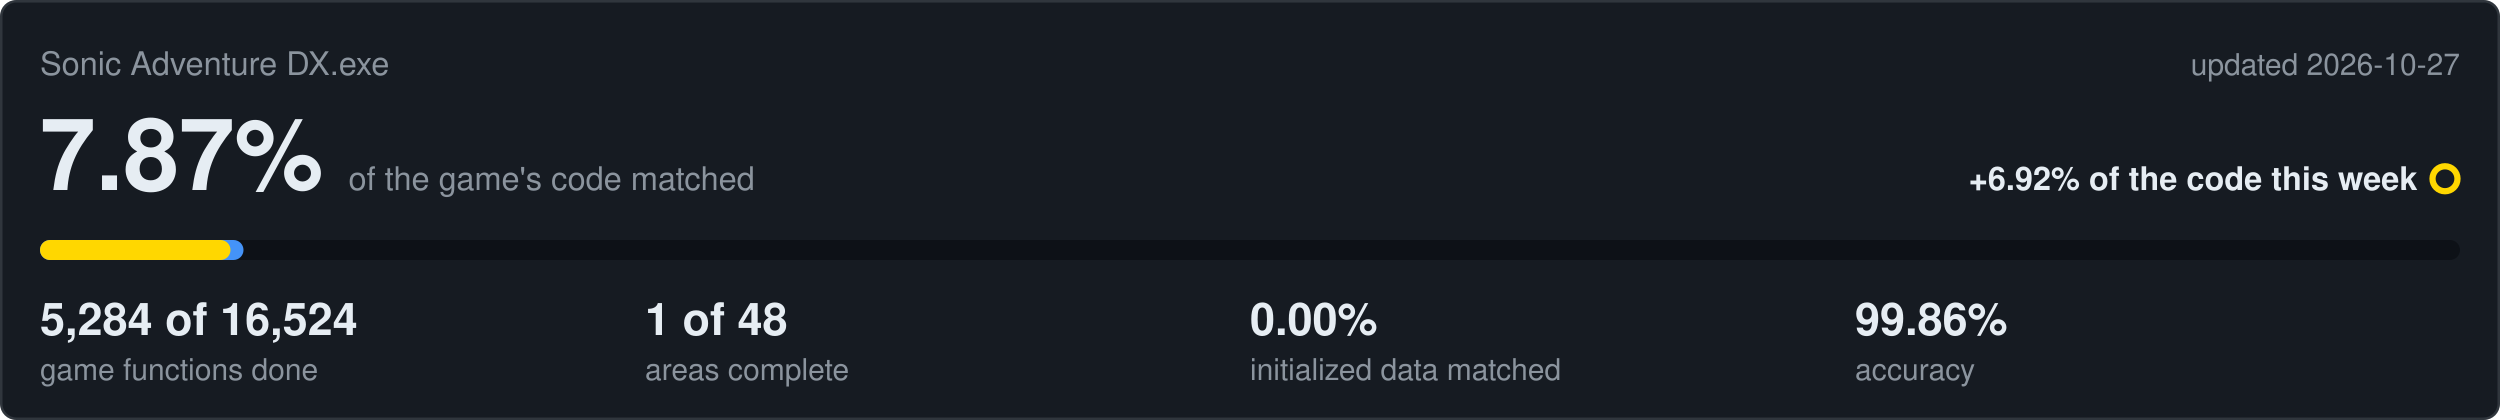
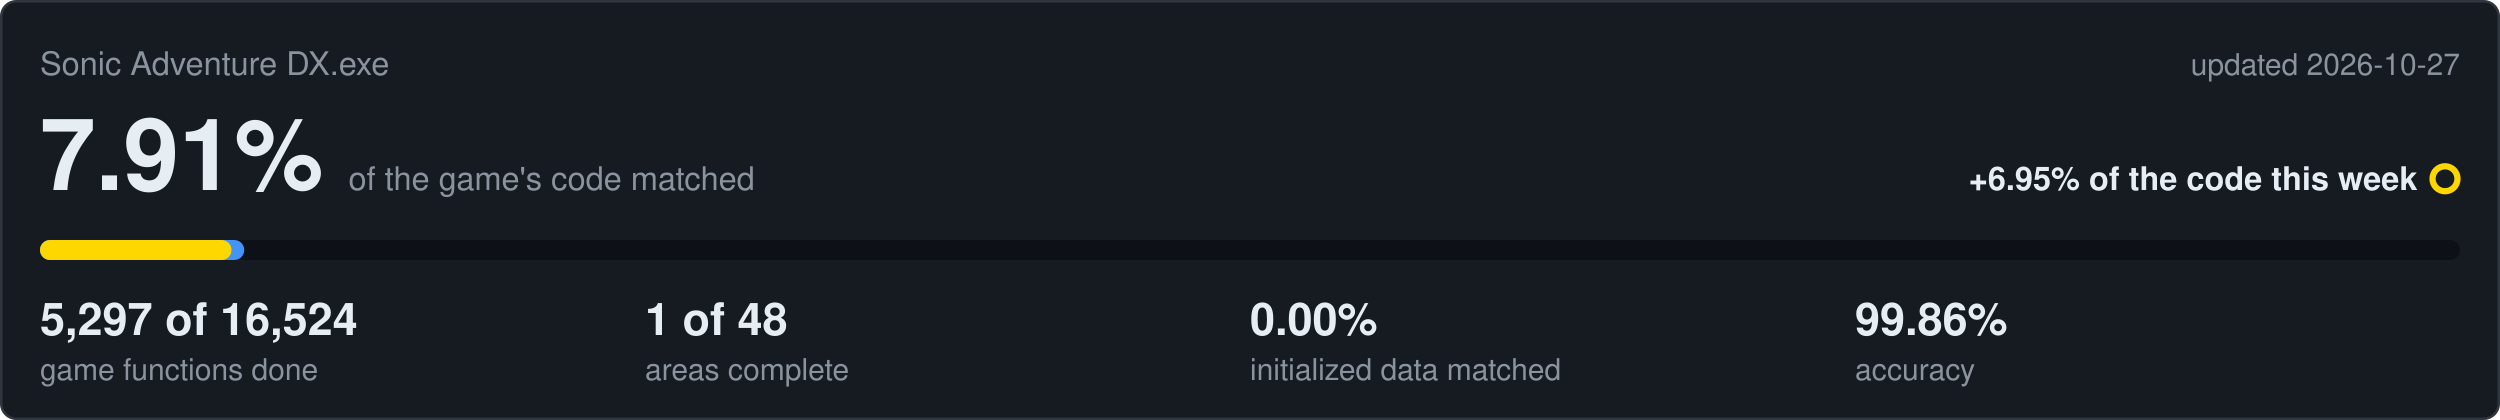
<svg xmlns="http://www.w3.org/2000/svg" viewBox="0 0 1000 168" width="1000" height="168">
  <rect x="0.5" y="0.5" width="999" height="167" rx="6" fill="#161b22" stroke="#30363d" />
  <text x="16" y="30" font-family="Segoe UI,Helvetica,Arial,sans-serif" font-size="13" fill="#8b949e">Sonic Adventure DX.exe</text>
  <text x="984" y="30" text-anchor="end" font-family="Segoe UI,Helvetica,Arial,sans-serif" font-size="12" fill="#8b949e">updated 2026-10-27</text>
-   <text x="16" y="76" font-family="Segoe UI,Helvetica,Arial,sans-serif" font-size="40" font-weight="600" fill="#e6edf3">7.87%<tspan dx="10" font-size="13" font-weight="400" fill="#8b949e">of the game's code matched</tspan>
+   <text x="16" y="76" font-family="Segoe UI,Helvetica,Arial,sans-serif" font-size="40" font-weight="600" fill="#e6edf3">7.91%<tspan dx="10" font-size="13" font-weight="400" fill="#8b949e">of the game's code matched</tspan>
  </text>
-   <text x="967" y="76" text-anchor="end" font-family="Segoe UI,Helvetica,Arial,sans-serif" font-size="13" font-weight="600" fill="#e6edf3">+6.92% of the code this week</text>
+   <text x="967" y="76" text-anchor="end" font-family="Segoe UI,Helvetica,Arial,sans-serif" font-size="13" font-weight="600" fill="#e6edf3">+6.95% of the code this week</text>
  <circle cx="978" cy="71.5" r="5" fill="none" stroke="#ffd700" stroke-width="2.5" />
  <rect x="16" y="96" width="968" height="8" rx="4" fill="#0d1117" />
-   <rect x="16" y="96" width="81.4" height="8" rx="4" fill="#4493f8" />
-   <rect x="16" y="96" width="76.2" height="8" rx="4" fill="#ffd700" />
-   <text x="16" y="134" font-family="Segoe UI,Helvetica,Arial,sans-serif" font-size="18" font-weight="600" fill="#e6edf3">5,284 of 16,524</text>
+   <rect x="16" y="96" width="81.7" height="8" rx="4" fill="#4493f8" />
+   <rect x="16" y="96" width="76.6" height="8" rx="4" fill="#ffd700" />
+   <text x="16" y="134" font-family="Segoe UI,Helvetica,Arial,sans-serif" font-size="18" font-weight="600" fill="#e6edf3">5,297 of 16,524</text>
  <text x="16" y="152" font-family="Segoe UI,Helvetica,Arial,sans-serif" font-size="12" fill="#8b949e">game functions done</text>
  <text x="258" y="134" font-family="Segoe UI,Helvetica,Arial,sans-serif" font-size="18" font-weight="600" fill="#e6edf3">1 of 48</text>
  <text x="258" y="152" font-family="Segoe UI,Helvetica,Arial,sans-serif" font-size="12" fill="#8b949e">areas complete</text>
  <text x="500" y="134" font-family="Segoe UI,Helvetica,Arial,sans-serif" font-size="18" font-weight="600" fill="#e6edf3">0.00%</text>
  <text x="500" y="152" font-family="Segoe UI,Helvetica,Arial,sans-serif" font-size="12" fill="#8b949e">initialized data matched</text>
  <text x="742" y="134" font-family="Segoe UI,Helvetica,Arial,sans-serif" font-size="18" font-weight="600" fill="#e6edf3">99.86%</text>
  <text x="742" y="152" font-family="Segoe UI,Helvetica,Arial,sans-serif" font-size="12" fill="#8b949e">accuracy</text>
</svg>
